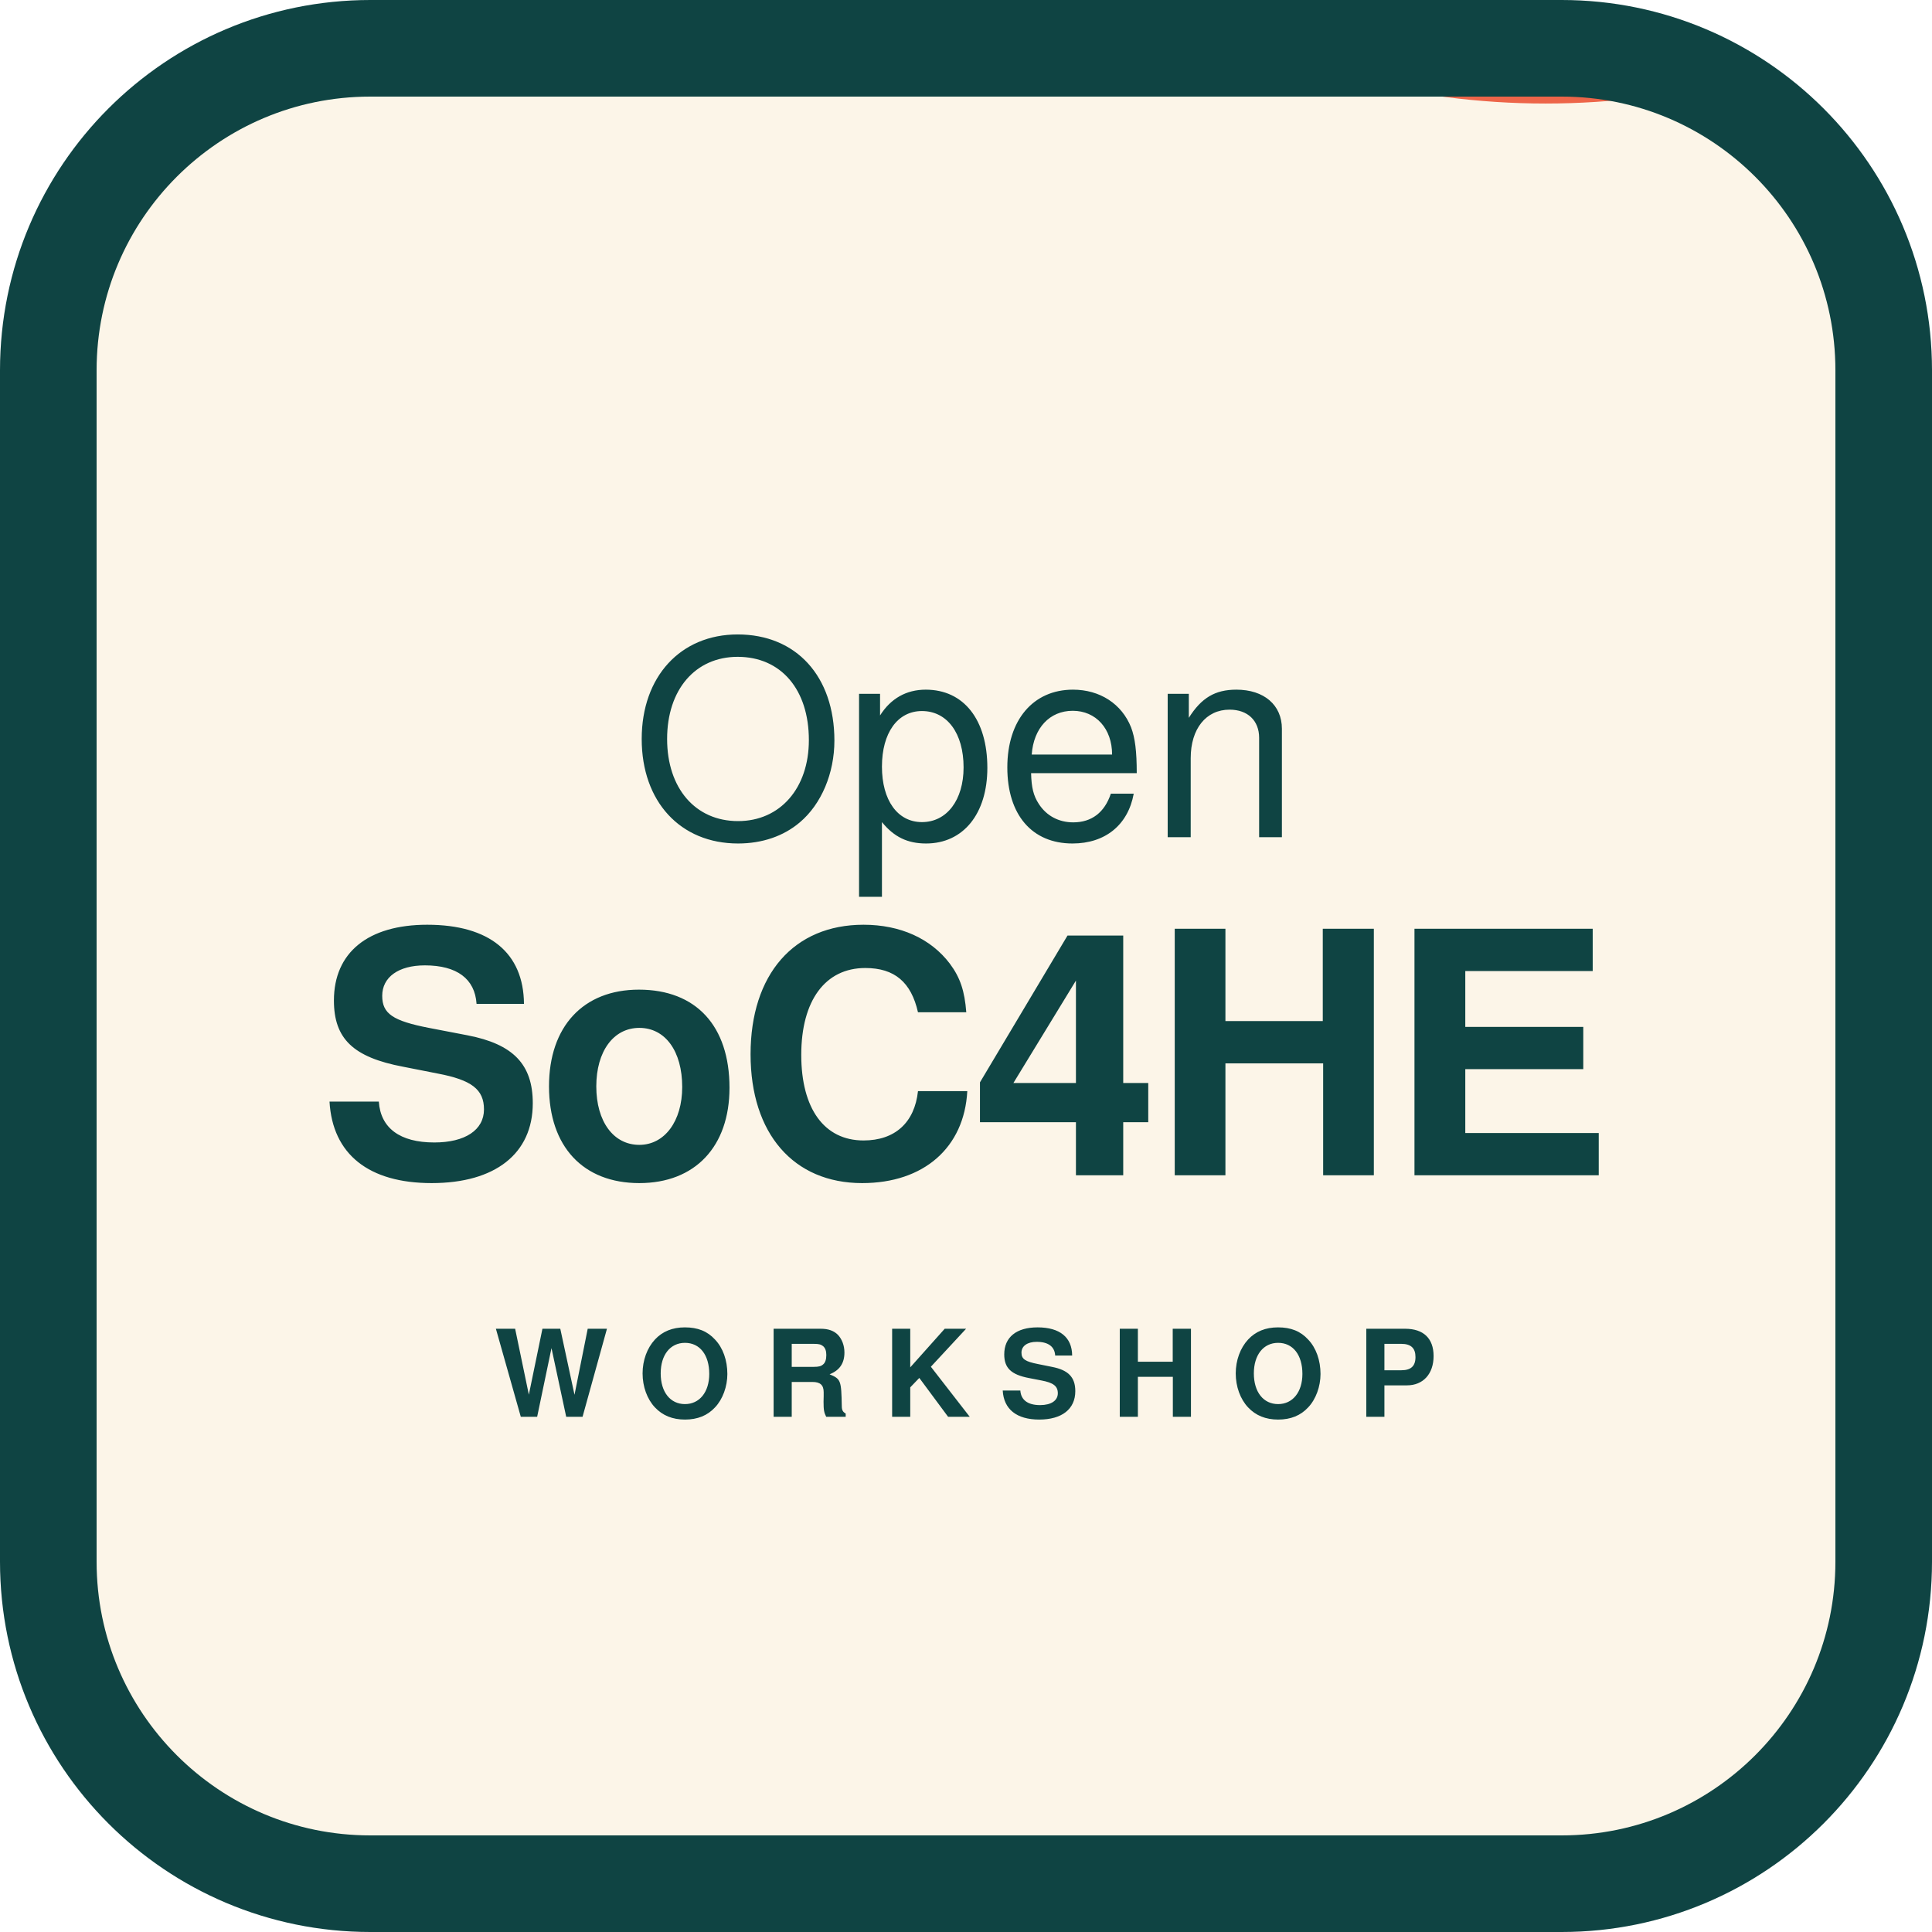
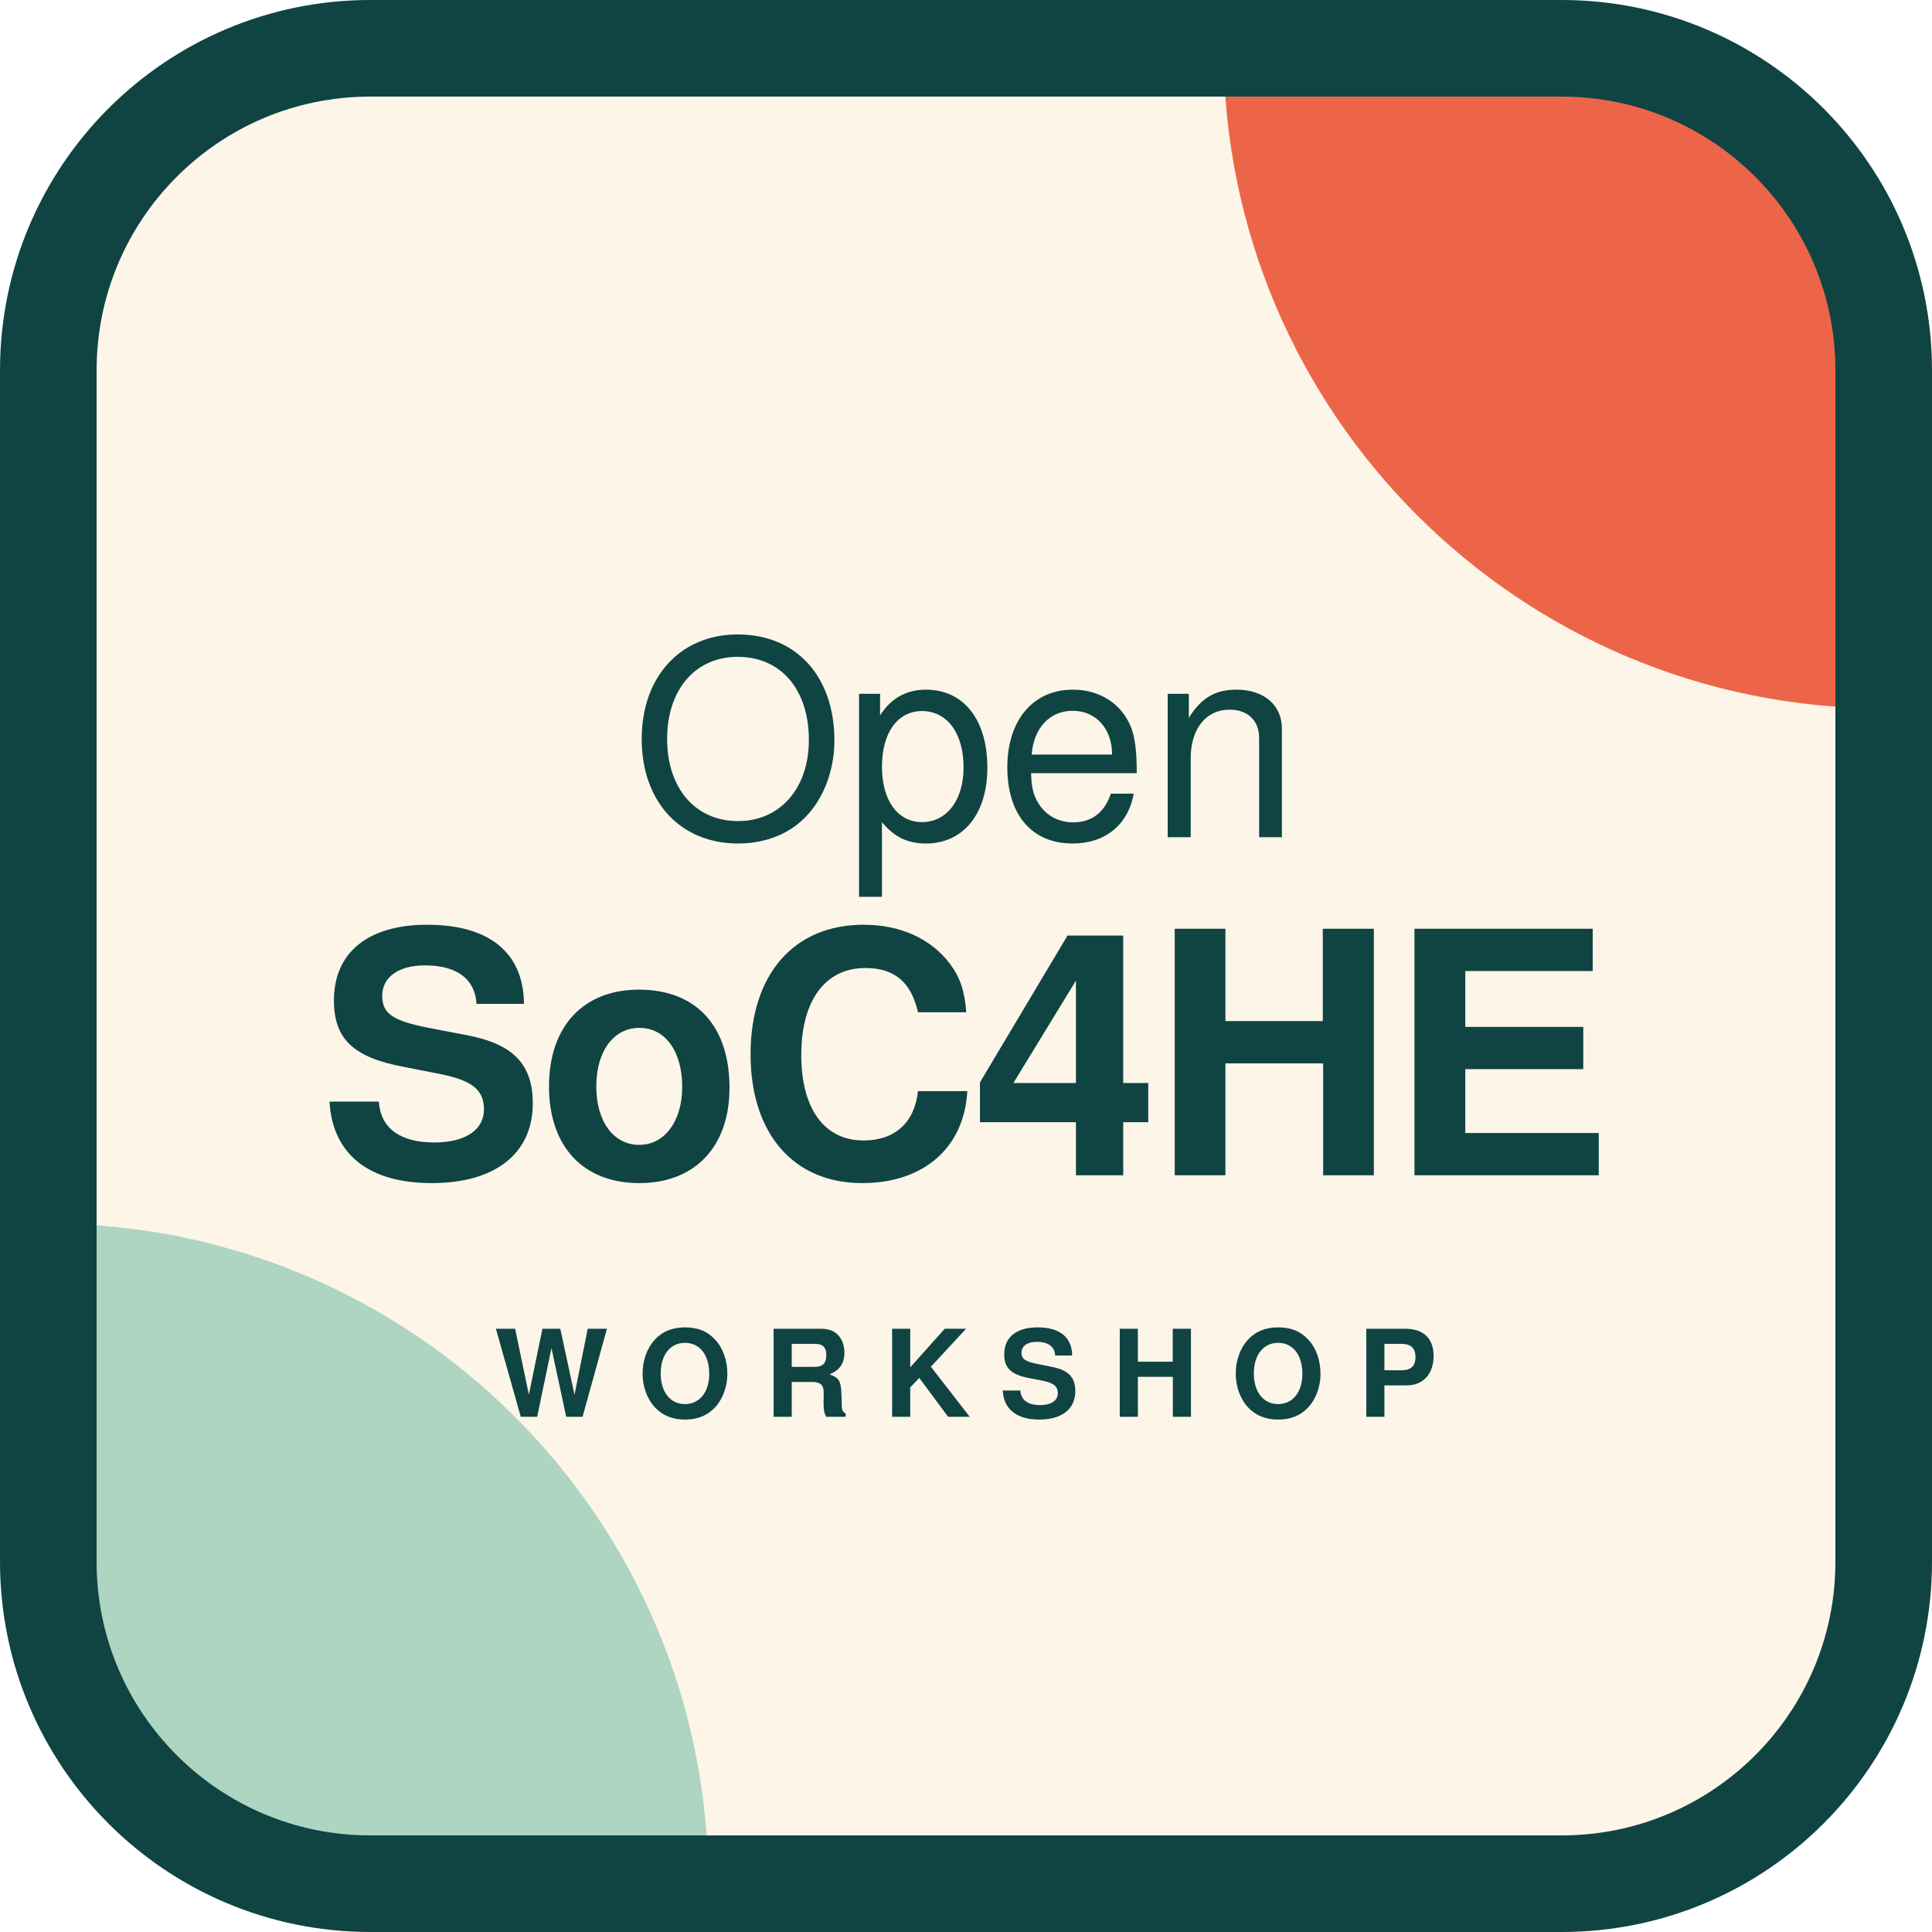
<svg xmlns="http://www.w3.org/2000/svg" viewBox="0 0 240 240" width="240" height="240" role="img" aria-label="Open SoC4HE Workshop">
  <defs>
    <clipPath id="rounded">
      <rect x="6" y="6" width="228" height="228" rx="40" />
    </clipPath>
  </defs>
  <rect x="6" y="6" width="228" height="228" rx="40" fill="#FCF5E8" />
  <g clip-path="url(#rounded)">
-     <path d="M240 0 A96 96 0 0 1 144 0 Z" fill="#ED6549" />
-     <path d="M0 240 A96 96 0 0 1 0 144 Z" fill="#AED4C2" />
+     <circle cx="234" cy="6" r="82" fill="#ED6549" />
+     <circle cx="6" cy="234" r="82" fill="#AED4C2" />
  </g>
  <rect x="6" y="6" width="228" height="228" rx="40" fill="none" stroke="#0F4443" stroke-width="12" />
  <g fill="#0F4443" text-anchor="middle" font-family="Helvetica, Arial, sans-serif">
    <text x="120" y="104" font-size="34" font-weight="400">Open</text>
    <text x="120" y="146" font-size="42" font-weight="800" letter-spacing="-1">SoC4HE</text>
    <text x="120" y="176" font-size="15" font-weight="600" letter-spacing="4">WORKSHOP</text>
  </g>
</svg>
